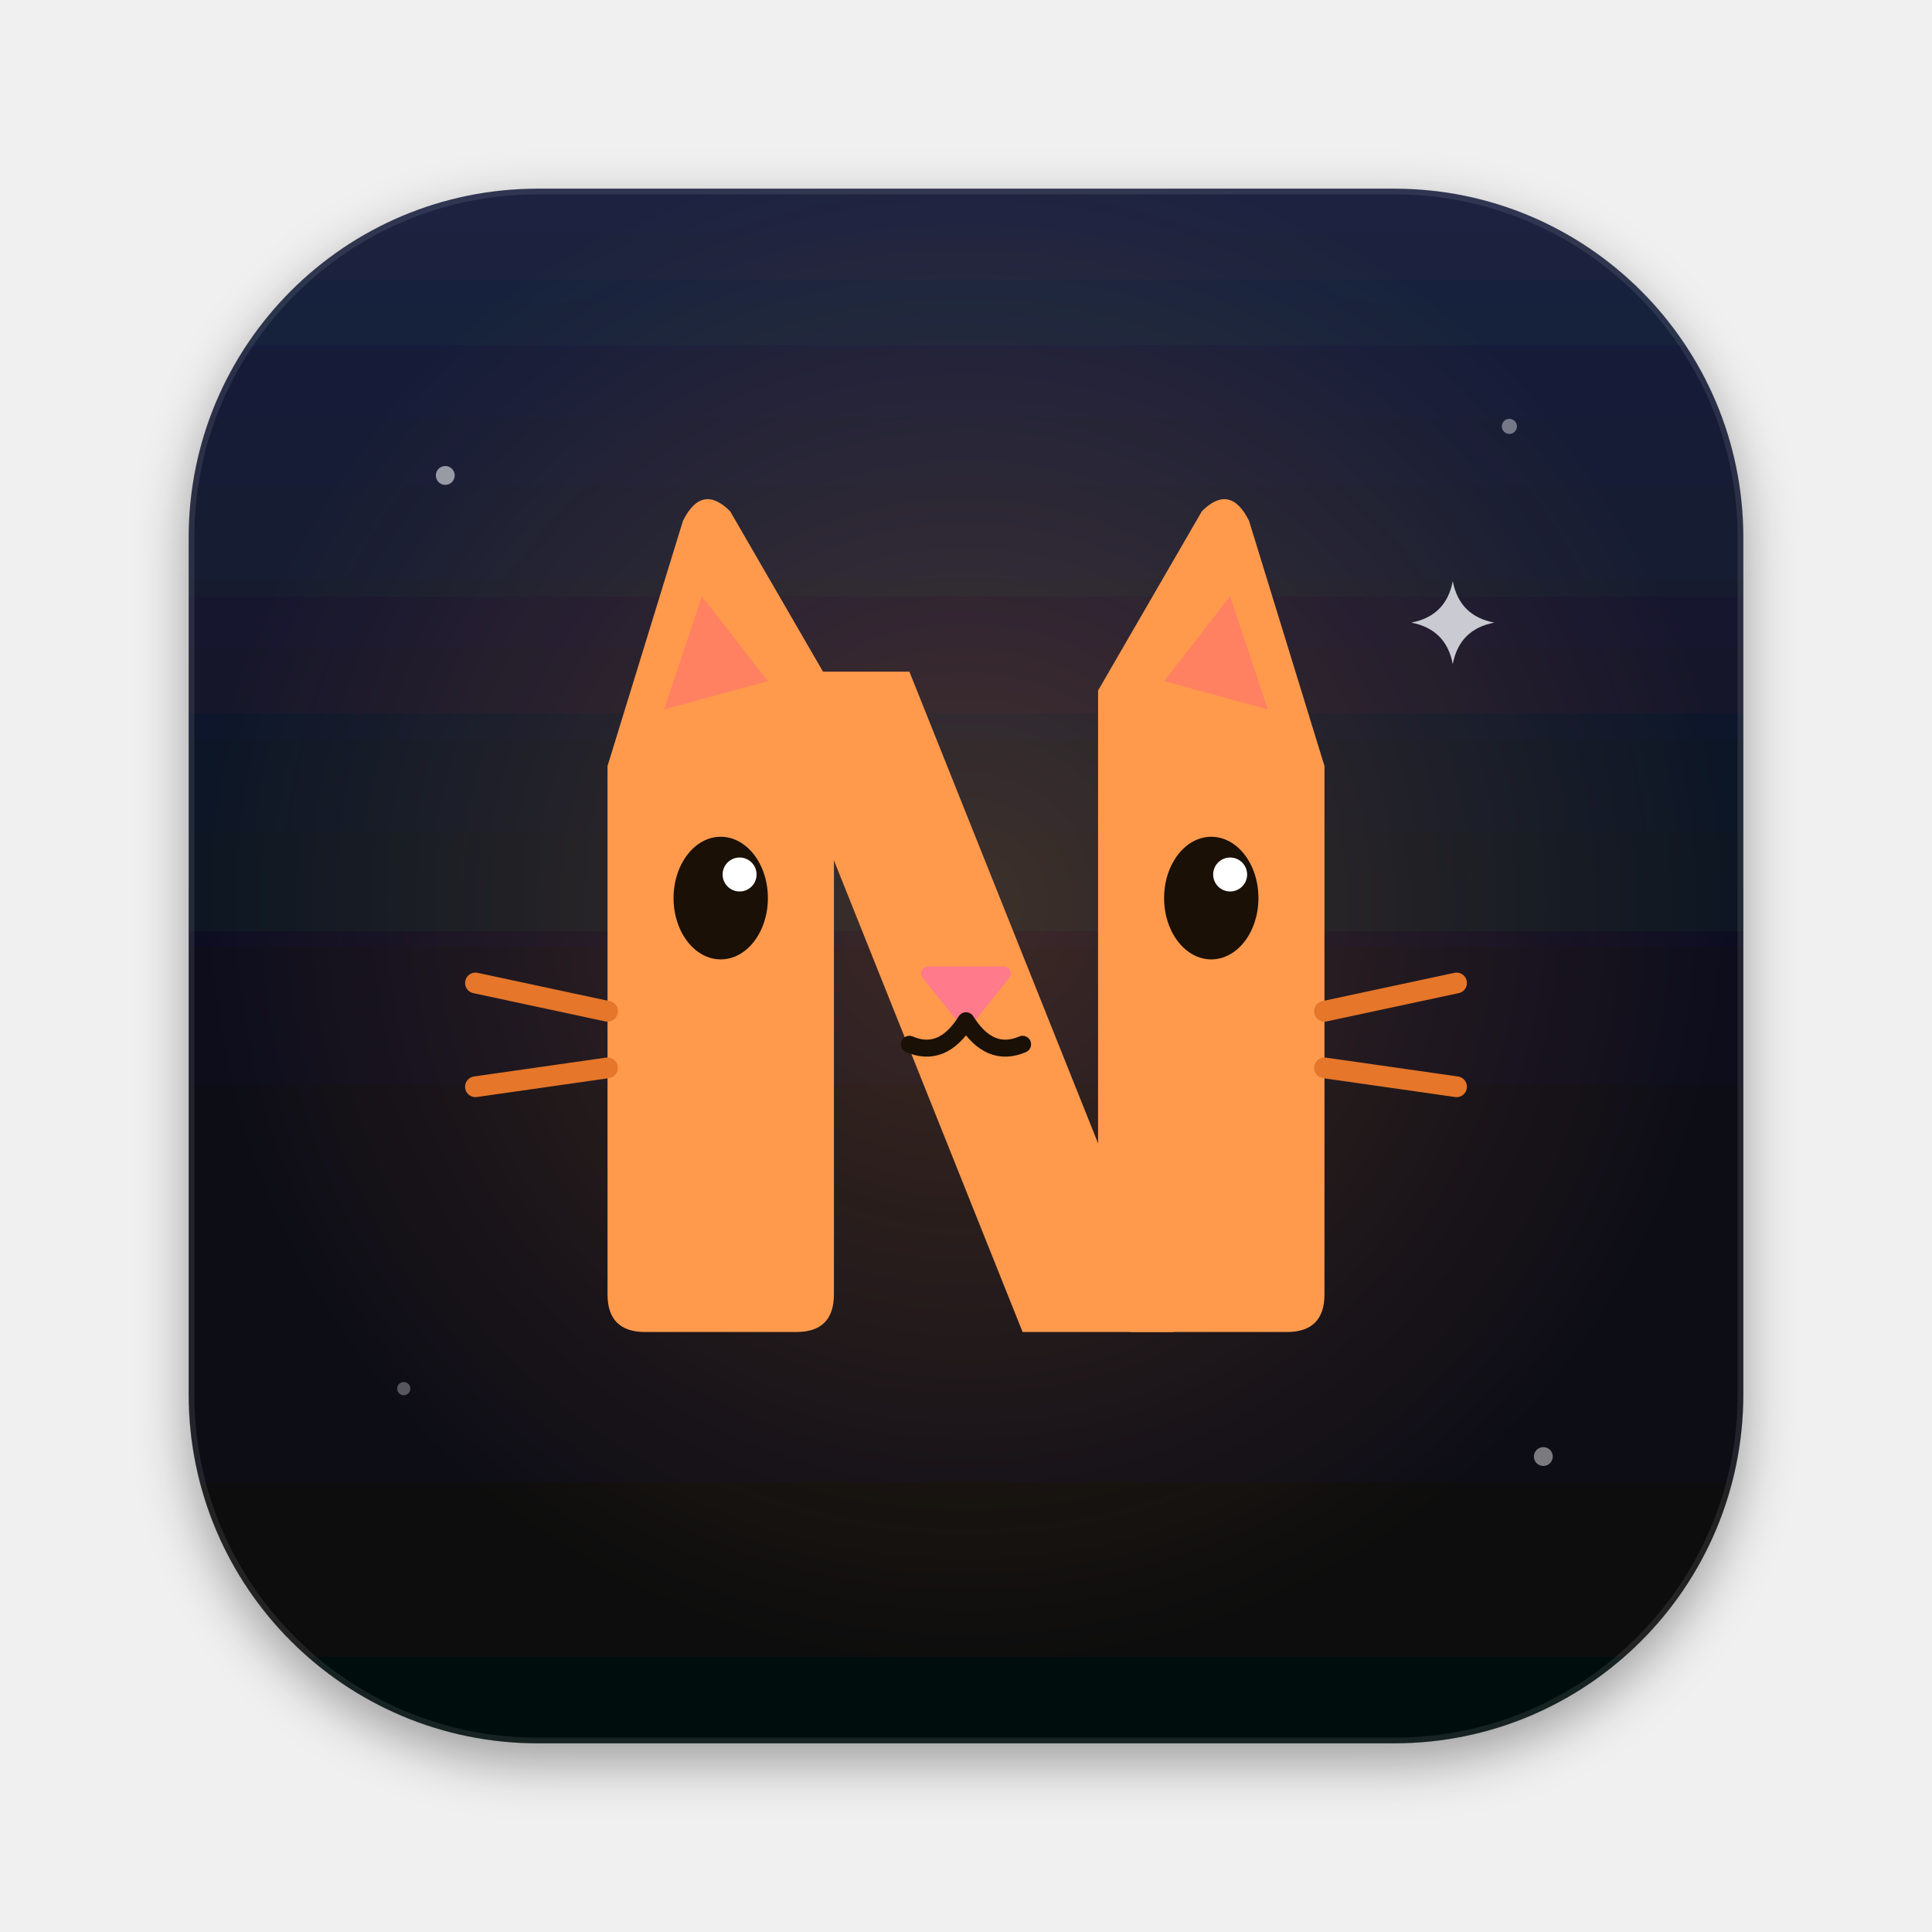
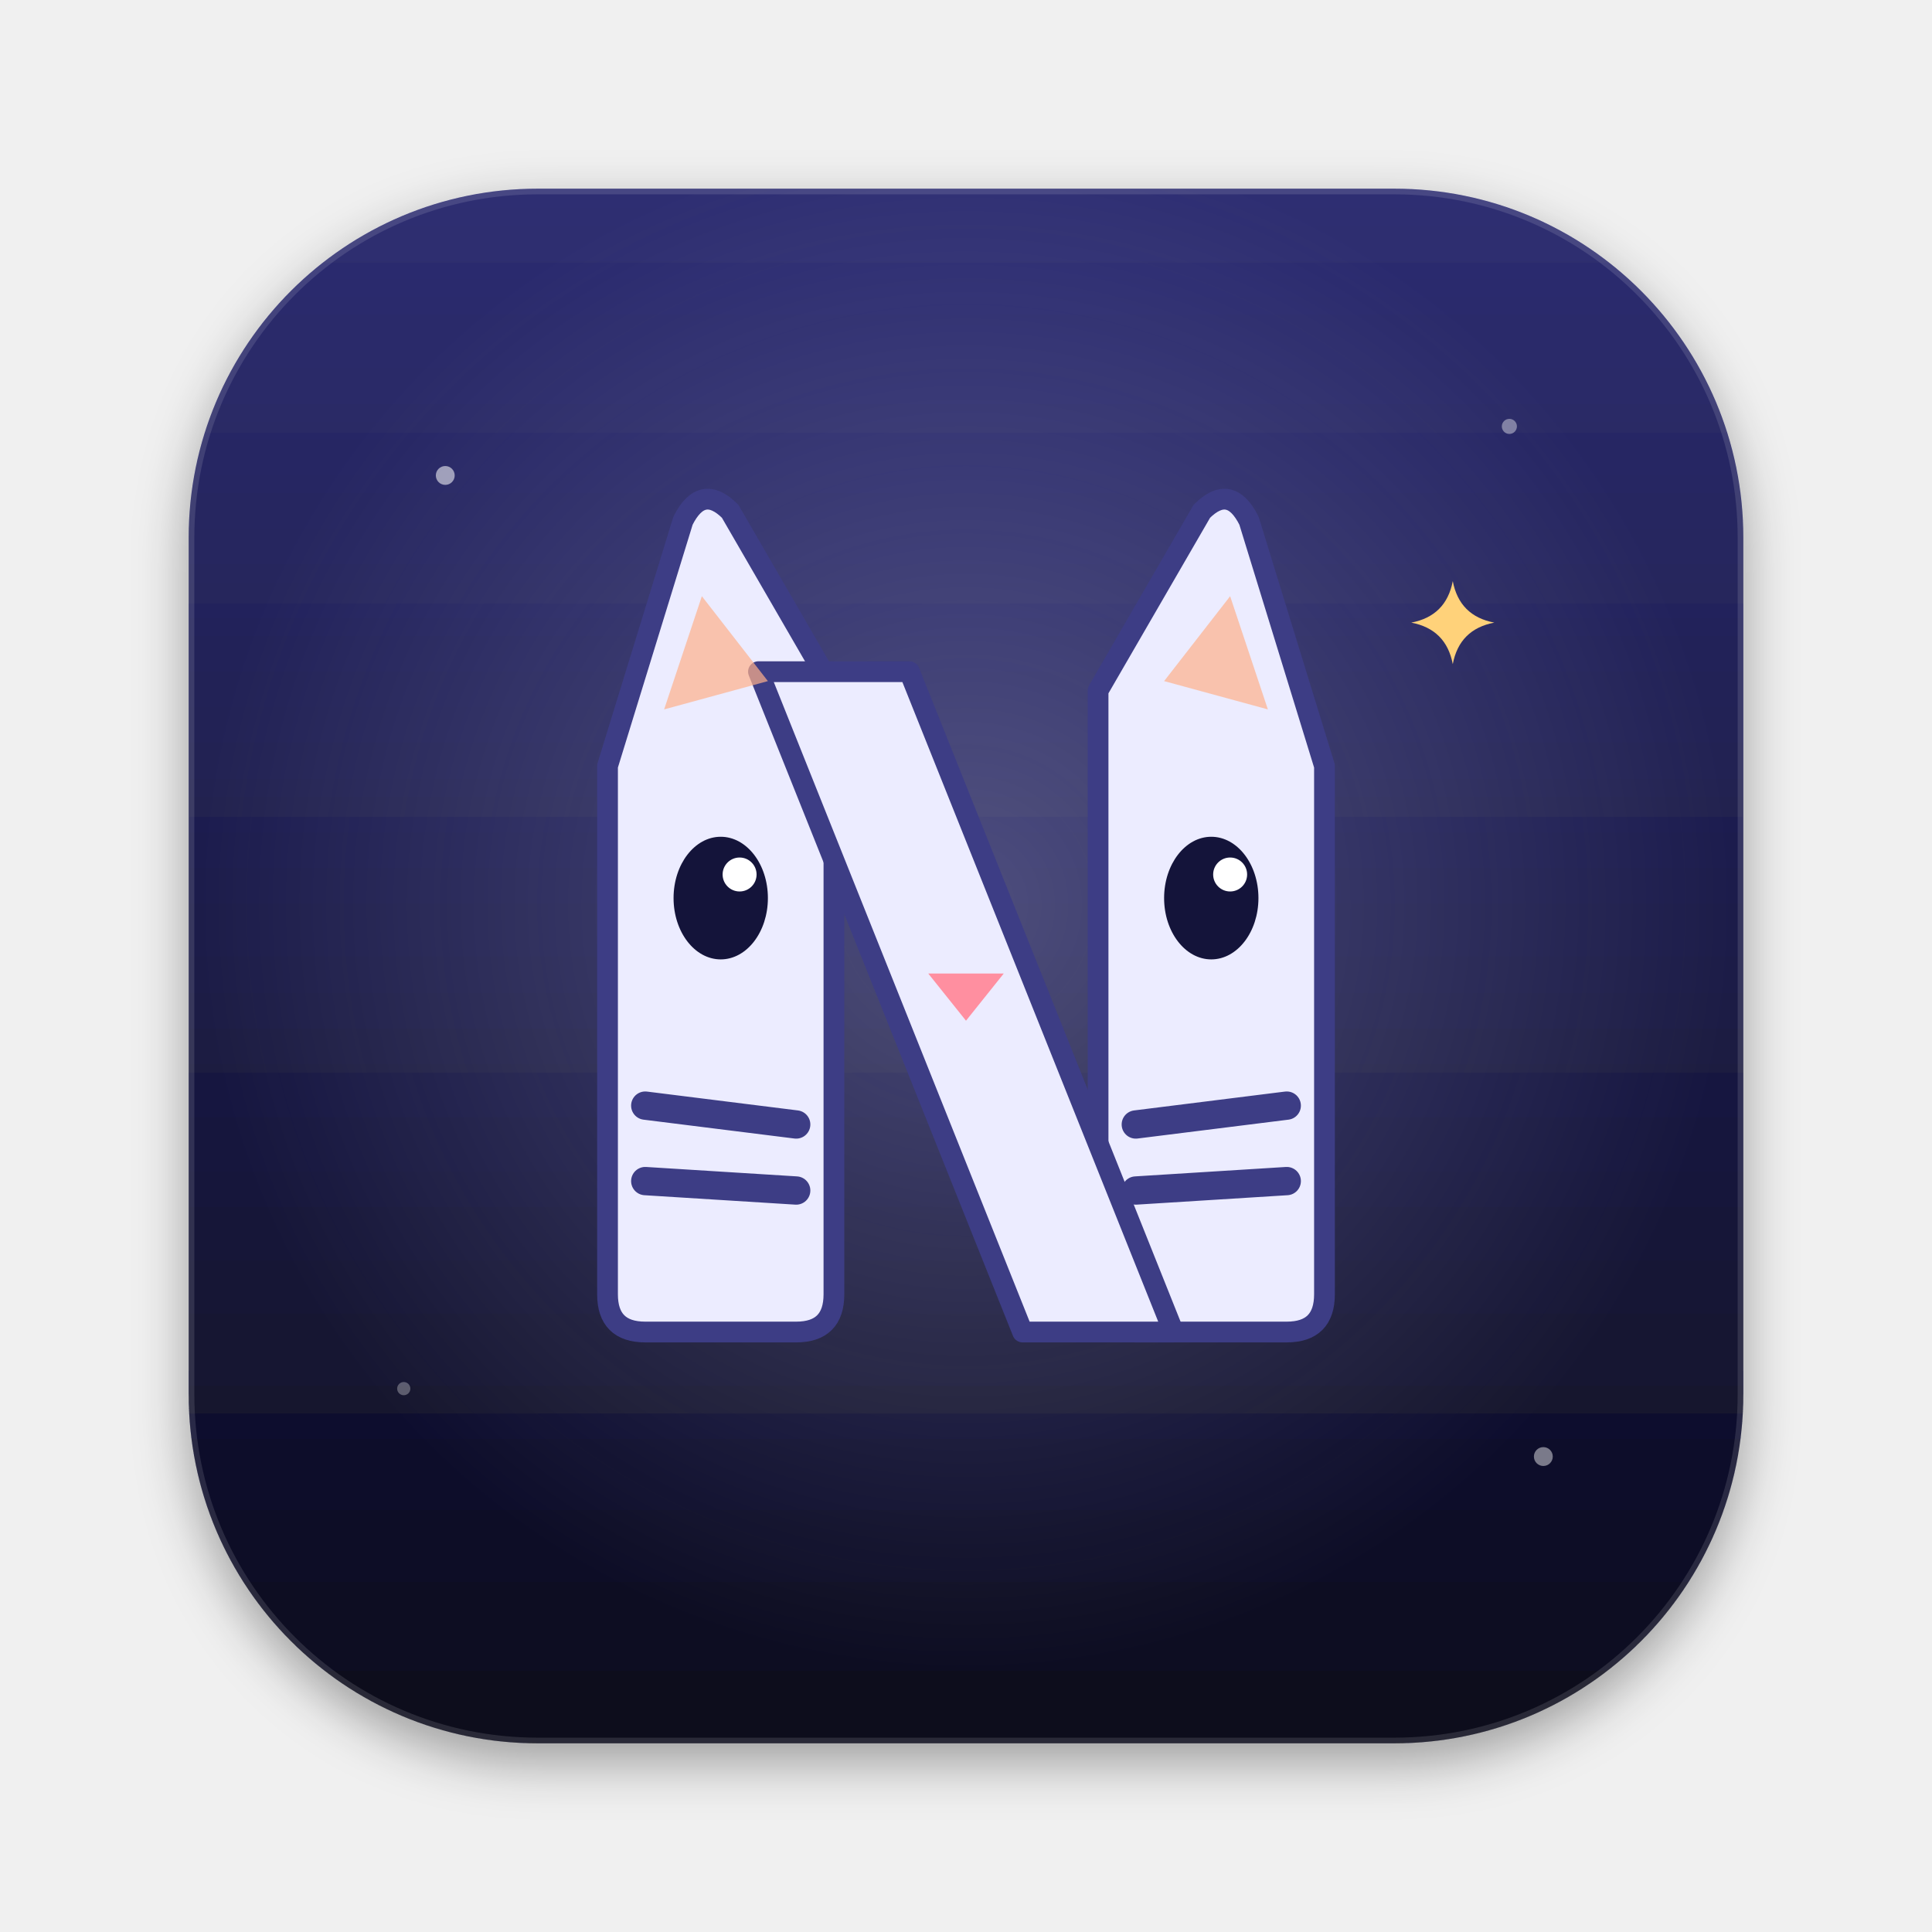
<svg xmlns="http://www.w3.org/2000/svg" viewBox="0 0 1024 1024" width="1024" height="1024">
  <defs>
    <linearGradient id="bg" x1="0" y1="0" x2="0" y2="1">
-       <stop offset="0" stop-color="#1B2340" />
-       <stop offset="0.6" stop-color="#0A0D18" />
-       <stop offset="1" stop-color="#06070D" />
+       <stop offset="0" stop-color="#2E2E72" />
+       <stop offset="1" stop-color="#0A0A1C" />
    </linearGradient>
    <radialGradient id="glow" cx="0.5" cy="0.46" r="0.5">
-       <stop offset="0" stop-color="#FF9A4D" stop-opacity="0.2" />
-       <stop offset="1" stop-color="#FF9A4D" stop-opacity="0" />
+       <stop offset="0" stop-color="#CCCCFF" stop-opacity="0.28" />
+       <stop offset="1" stop-color="#CCCCFF" stop-opacity="0" />
    </radialGradient>
    <filter id="sh" x="-10%" y="-10%" width="120%" height="125%">
      <feDropShadow dx="0" dy="10" stdDeviation="14" flood-color="#000" flood-opacity="0.35" />
    </filter>
  </defs>
  <rect x="100" y="100" width="824" height="824" rx="185" fill="url(#bg)" filter="url(#sh)" />
  <rect x="100" y="100" width="824" height="824" rx="185" fill="url(#glow)" />
-   <rect x="101.5" y="101.5" width="821" height="821" rx="183.5" fill="none" stroke="#fff" stroke-opacity="0.09" stroke-width="3" />
+   <rect x="101.5" y="101.5" width="821" height="821" rx="183.5" fill="none" stroke="#fff" stroke-opacity="0.12" stroke-width="3" />
  <g fill="#fff">
    <circle cx="236" cy="252" r="5" opacity="0.55" />
    <circle cx="800" cy="226" r="4" opacity="0.4" />
    <circle cx="818" cy="772" r="5" opacity="0.45" />
    <circle cx="214" cy="736" r="3.5" opacity="0.3" />
  </g>
-   <path d="M770 308Q773.52 326.48 792 330Q773.52 333.52 770 352Q766.48 333.52 748 330Q766.48 326.48 770 308Z" fill="#E8EAEE" opacity="0.85" />
+   <path d="M770 308Q773.52 326.48 792 330Q773.52 333.52 770 352Q766.48 333.52 748 330Q766.48 326.48 770 308Z" fill="#FFD27A" />
  <g transform="translate(212 206) scale(5)">
-     <g fill="#FF9A4D">
+     <g fill="#ECECFF" stroke="#3D3D85" stroke-width="2.2" stroke-linejoin="round">
      <path d="M22 40 L30 14 Q32 10 35 13 L46 32 L46 96 Q46 100 42 100 L26 100 Q22 100 22 96 Z" />
      <path d="M98 40 L90 14 Q88 10 85 13 L74 32 L74 96 Q74 100 78 100 L94 100 Q98 100 98 96 Z" />
      <path d="M38 30 L54 30 L82 100 L66 100 Z" />
    </g>
-     <path d="M28 34 L32 22 L39 31 Z M92 34 L88 22 L81 31 Z" fill="#FF6F6F" opacity="0.6" />
-     <ellipse cx="34" cy="54" rx="5" ry="6.5" fill="#1A1006" />
-     <circle cx="36" cy="51.5" r="1.8" fill="#fff" />
-     <ellipse cx="86" cy="54" rx="5" ry="6.5" fill="#1A1006" />
-     <circle cx="88" cy="51.5" r="1.8" fill="#fff" />
-     <path d="M56 62 L64 62 L60 67 Z" fill="#FF7A8A" stroke="#FF7A8A" stroke-width="1.5" stroke-linejoin="round" />
-     <path d="M60 67 q-2.5 4 -6 2.5 M60 67 q2.5 4 6 2.5" stroke="#1A1006" stroke-width="1.8" stroke-linecap="round" fill="none" />
-     <g stroke="#E5762A" stroke-width="2.2" stroke-linecap="round">
-       <path d="M22 66 L8 63" />
-       <path d="M22 72 L8 74" />
-       <path d="M98 66 L112 63" />
-       <path d="M98 72 L112 74" />
+     <path d="M28 34 L32 22 L39 31 Z M92 34 L88 22 L81 31 Z" fill="#FFB08A" opacity="0.7" />
+     <ellipse cx="34" cy="54" rx="5" ry="6.5" fill="#14143A" />
+     <circle cx="36" cy="51.5" r="1.8" fill="#FFFFFF" />
+     <ellipse cx="86" cy="54" rx="5" ry="6.5" fill="#14143A" />
+     <circle cx="88" cy="51.5" r="1.8" fill="#FFFFFF" />
+     <g stroke="#3D3D85" stroke-width="3" stroke-linecap="round">
+       <path d="M26 76 L42 78" />
+       <path d="M26 84 L42 85" />
+       <path d="M94 76 L78 78" />
+       <path d="M94 84 L78 85" />
    </g>
+     <path d="M56 62 L64 62 L60 67 Z" fill="#FF8FA0" />
  </g>
</svg>
